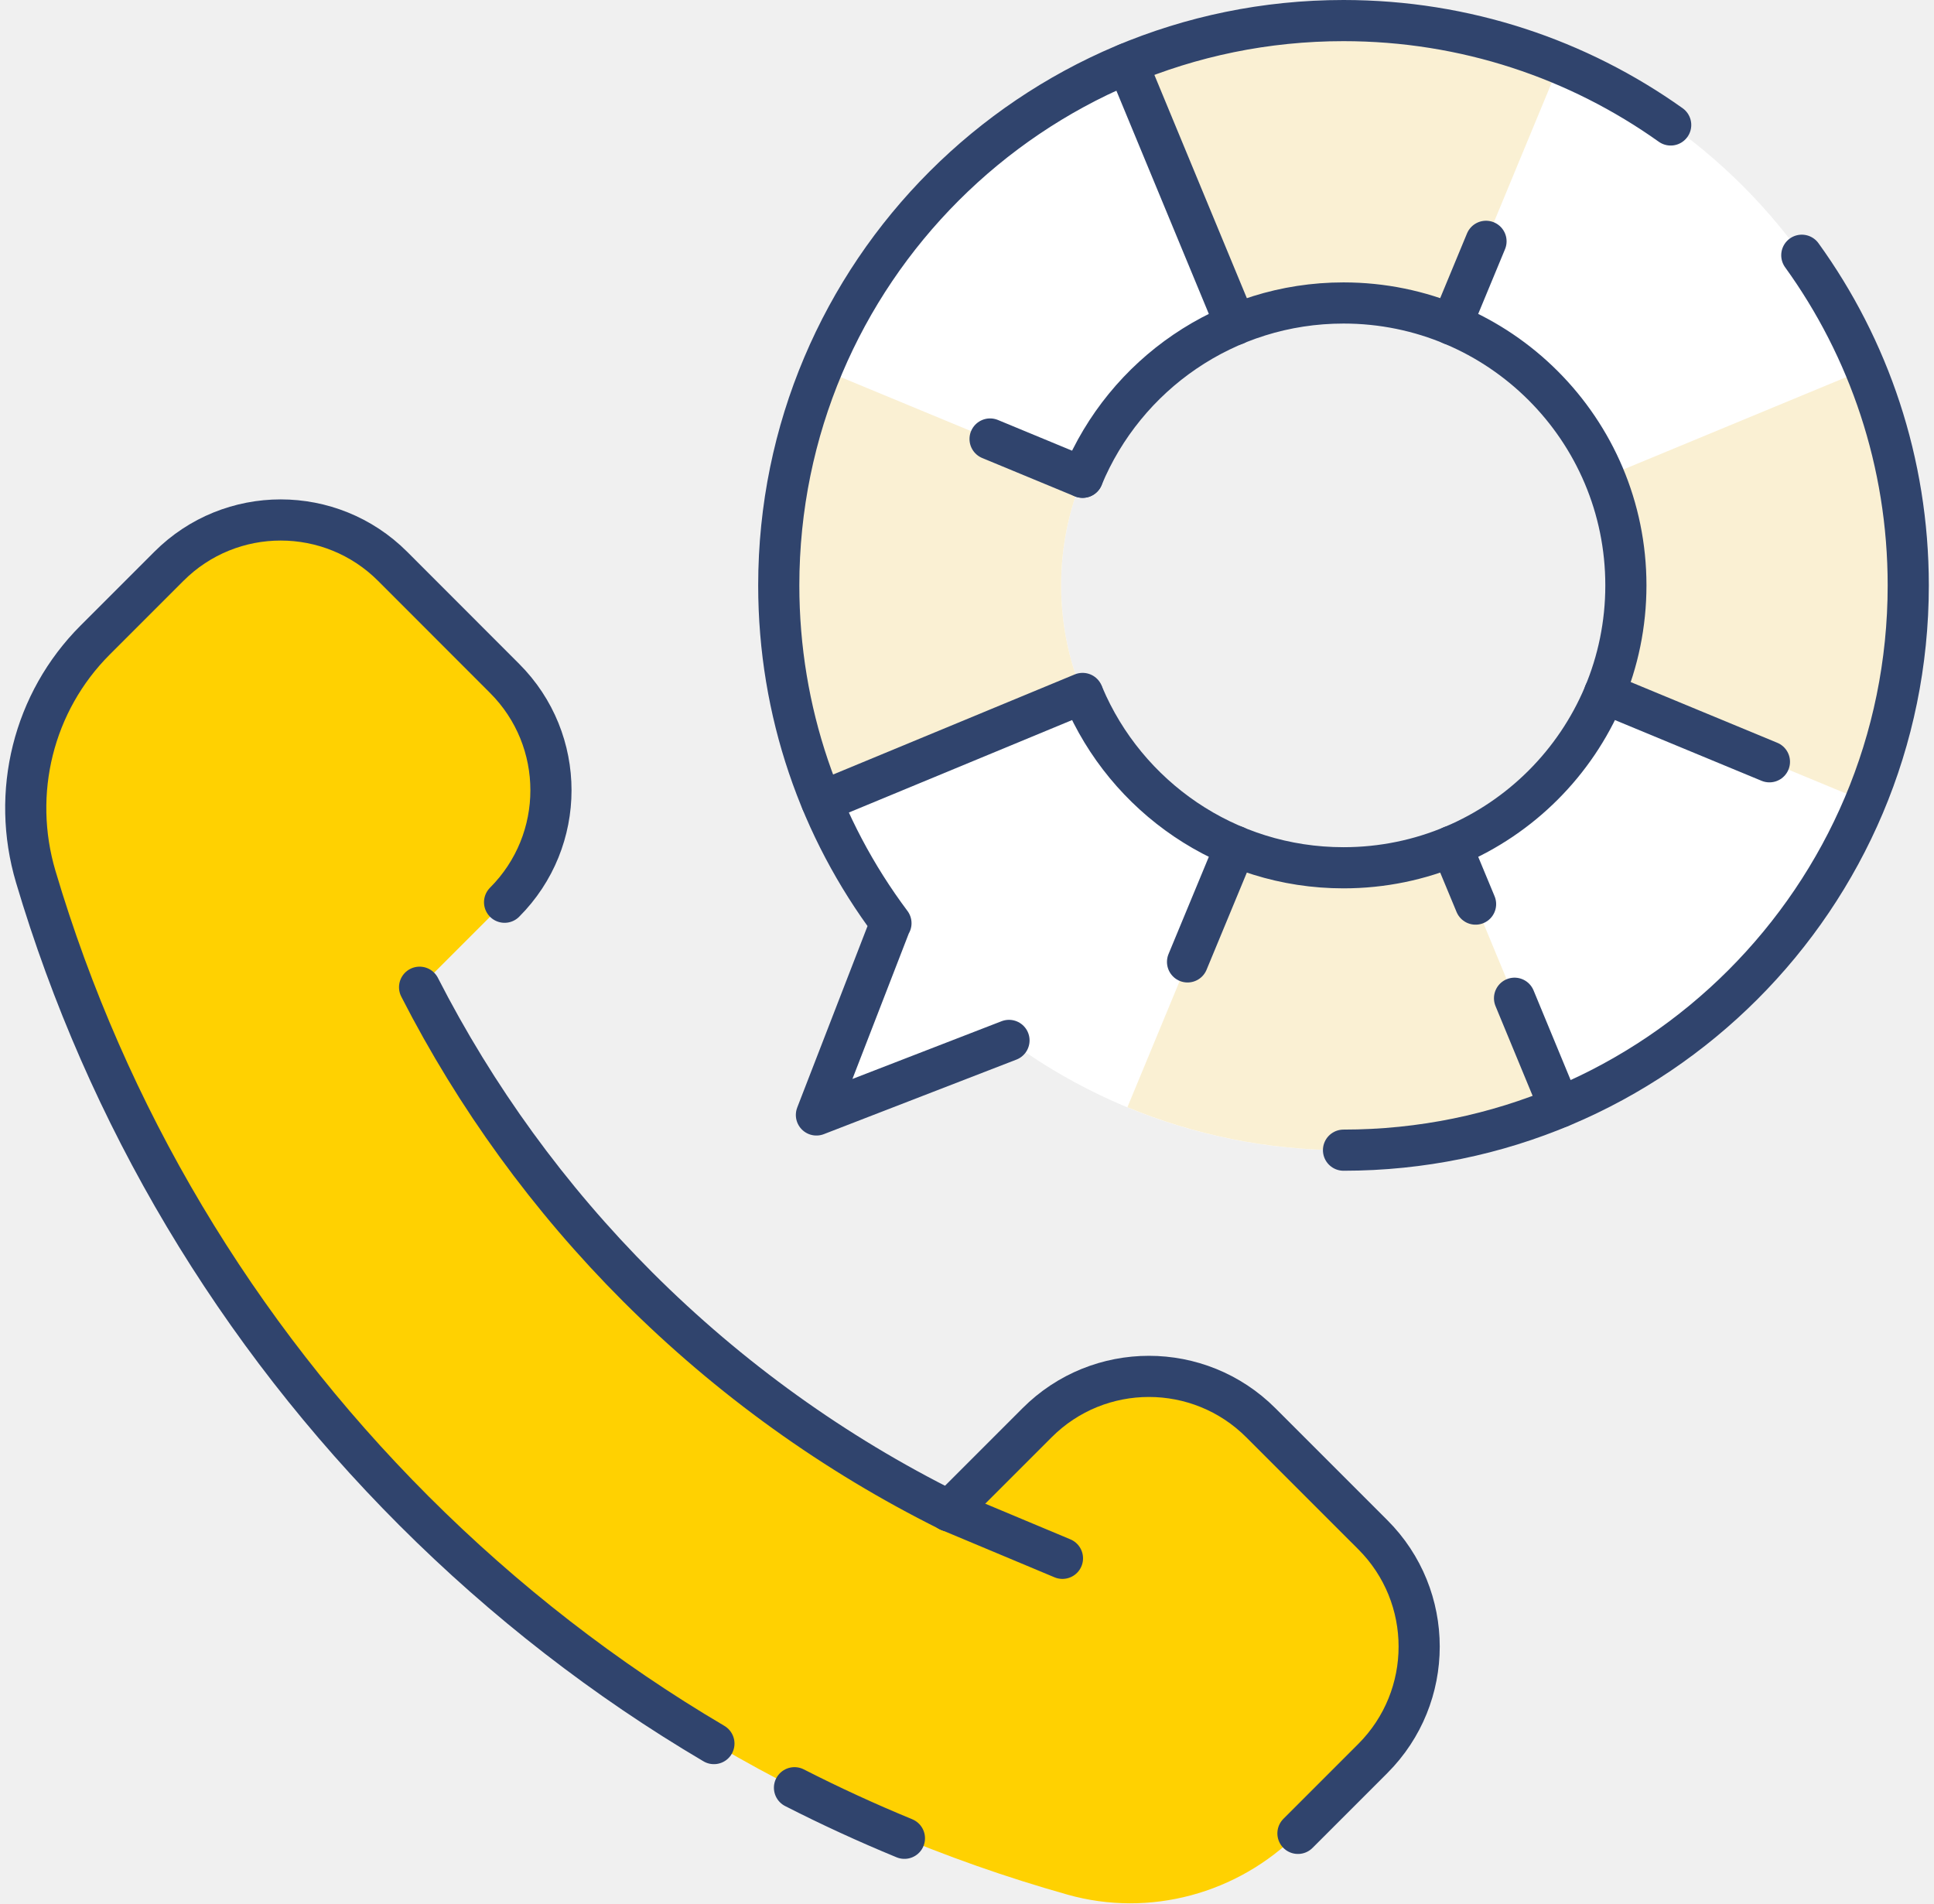
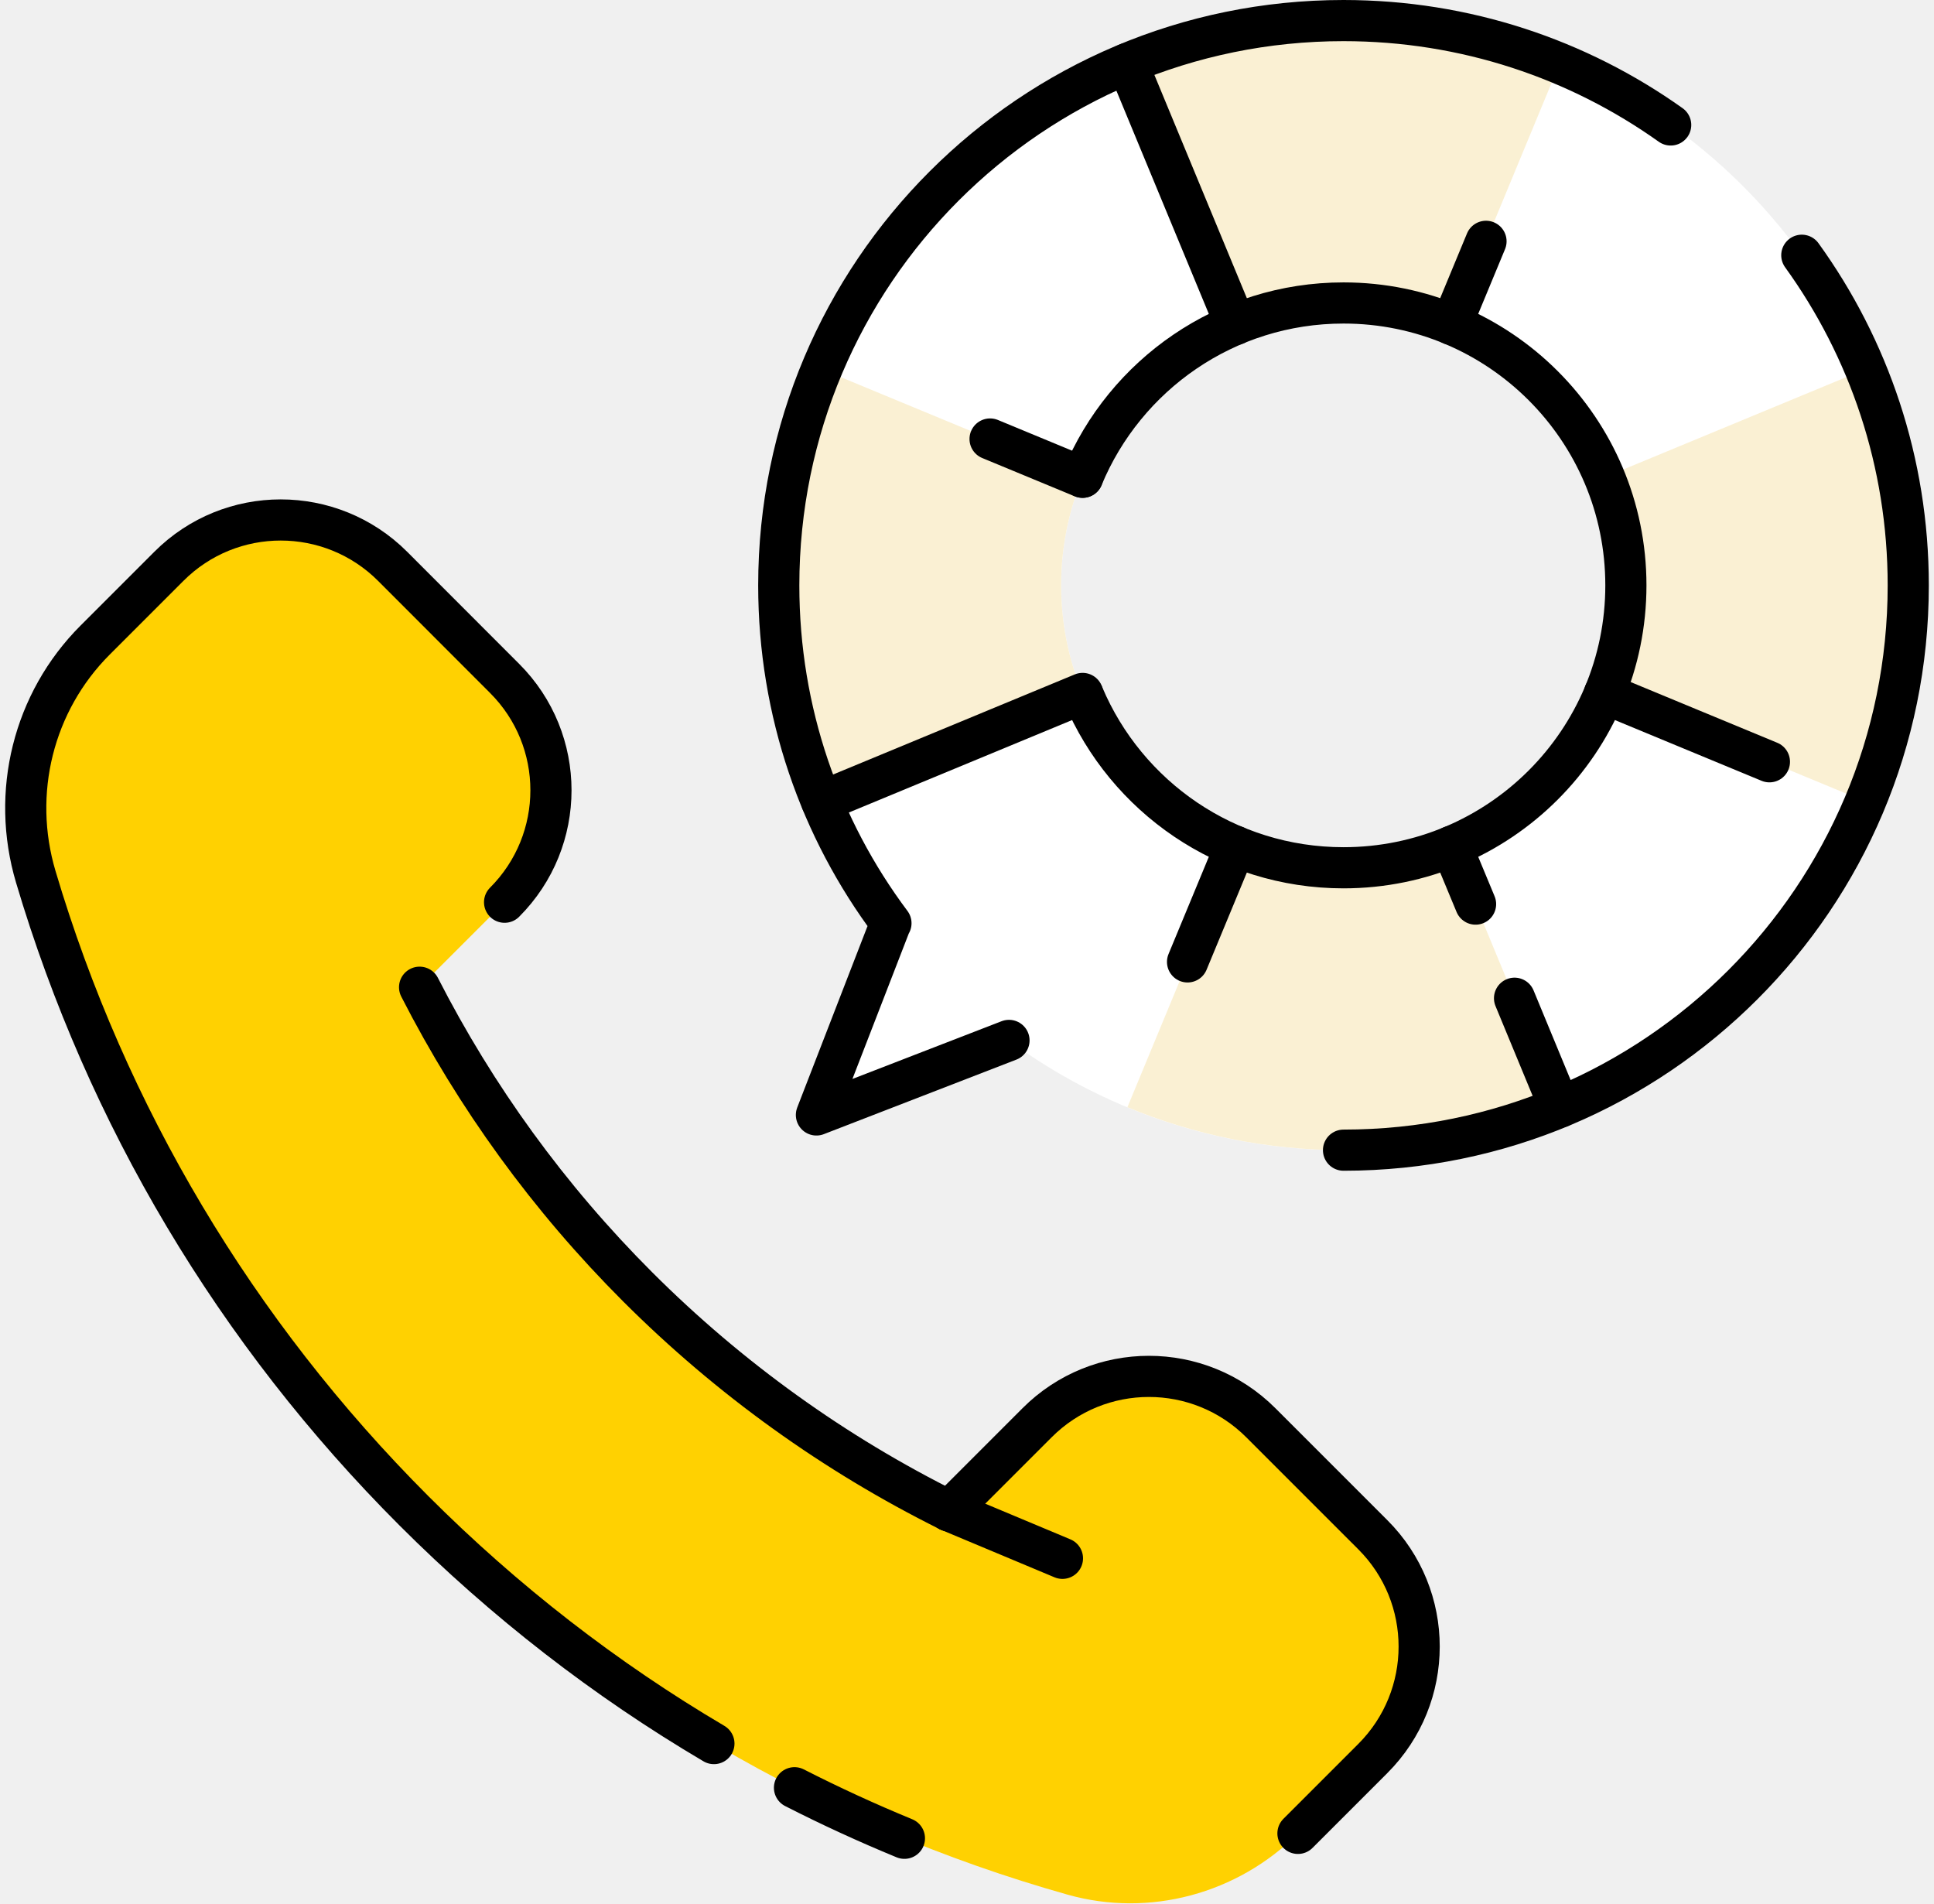
<svg xmlns="http://www.w3.org/2000/svg" width="188" height="185" viewBox="0 0 188 185" fill="none">
  <path d="M130.6 2C100.278 2 75.702 26.576 75.702 56.898C75.702 69.204 79.755 80.568 86.59 89.727L79.362 108.383L98.082 101.136C107.177 107.834 118.431 111.795 130.6 111.795C160.922 111.795 185.497 87.22 185.497 56.898C185.497 26.576 160.922 2 130.6 2ZM130.6 84.347C115.439 84.347 103.151 72.059 103.151 56.898C103.151 41.737 115.439 29.449 130.6 29.449C145.761 29.449 158.049 41.737 158.049 56.898C158.049 72.059 145.761 84.347 130.6 84.347Z" fill="white" />
  <path d="M92.245 146.848C81.146 141.331 70.935 134.02 61.987 125.081C53.35 116.444 46.24 106.626 40.787 95.958L49.04 87.705C55.051 81.693 55.051 71.949 49.04 65.947L38.17 55.05C32.159 49.038 22.415 49.038 16.413 55.05L9.248 62.214C3.228 68.234 1.05 77.055 3.475 85.216C10.365 108.419 22.909 129.509 40.229 146.839C58.053 164.662 79.819 177.408 103.782 184.16C111.752 186.402 120.316 184.069 126.171 178.213L133.445 170.939C139.457 164.928 139.457 155.183 133.445 149.181L122.566 138.302C116.555 132.291 106.811 132.291 100.809 138.302L92.245 146.848Z" fill="#FFD101" />
  <path d="M130.6 29.449C134.324 29.449 137.865 30.19 141.104 31.535L151.607 6.172C145.139 3.491 138.048 2 130.6 2C123.152 2 116.061 3.491 109.592 6.172L120.096 31.535C123.335 30.19 126.876 29.449 130.6 29.449Z" fill="#FAF0D3" />
  <path d="M158.049 56.898C158.049 60.622 157.307 64.163 155.962 67.402L181.325 77.905C184.006 71.436 185.497 64.346 185.497 56.898C185.497 49.45 184.006 42.359 181.325 35.89L155.962 46.394C157.307 49.633 158.049 53.174 158.049 56.898Z" fill="#FAF0D3" />
  <path d="M103.151 56.898C103.151 53.174 103.892 49.633 105.237 46.394L79.874 35.89C77.193 42.359 75.702 49.45 75.702 56.898C75.702 64.346 77.193 71.436 79.874 77.905L105.237 67.402C103.892 64.163 103.151 60.622 103.151 56.898Z" fill="#FAF0D3" />
  <path d="M130.6 84.346C126.876 84.346 123.335 83.605 120.096 82.26L109.592 107.623C116.061 110.304 123.161 111.795 130.6 111.795C138.038 111.795 145.139 110.304 151.607 107.623L141.104 82.26C137.865 83.605 134.324 84.346 130.6 84.346Z" fill="#FAF0D3" />
-   <path d="M126.171 178.203L133.445 170.929C139.457 164.918 139.457 155.174 133.445 149.171L122.566 138.293C116.555 132.281 106.811 132.281 100.809 138.293L92.245 146.857" stroke="#30446D" stroke-width="4" stroke-miterlimit="10" stroke-linecap="round" stroke-linejoin="round" />
-   <path d="M77.23 173.766C80.725 175.55 84.294 177.188 87.917 178.68" stroke="#30446D" stroke-width="4" stroke-miterlimit="10" stroke-linecap="round" stroke-linejoin="round" />
-   <path d="M49.049 87.696C55.06 81.684 55.06 71.94 49.049 65.938L38.17 55.05C32.159 49.038 22.415 49.038 16.413 55.05L9.248 62.214C3.228 68.234 1.05 77.055 3.475 85.216C10.365 108.419 22.909 129.509 40.229 146.839C49.058 155.668 58.849 163.253 69.398 169.475" stroke="#30446D" stroke-width="4" stroke-miterlimit="10" stroke-linecap="round" stroke-linejoin="round" />
-   <path d="M92.245 146.848C81.146 141.331 70.935 134.02 61.987 125.081C53.349 116.444 46.24 106.626 40.787 95.958" stroke="#30446D" stroke-width="4" stroke-miterlimit="10" stroke-linecap="round" stroke-linejoin="round" />
-   <path d="M175.149 24.81C181.664 33.831 185.497 44.921 185.497 56.897C185.497 87.219 160.922 111.795 130.6 111.795" stroke="#30446D" stroke-width="4" stroke-miterlimit="10" stroke-linecap="round" stroke-linejoin="round" />
-   <path d="M98.082 101.127L79.362 108.373L86.59 89.717L86.608 89.736C79.755 80.586 75.702 69.213 75.702 56.898C75.702 26.576 100.278 2 130.6 2C142.458 2 153.428 5.76 162.404 12.147" stroke="#30446D" stroke-width="4" stroke-miterlimit="10" stroke-linecap="round" stroke-linejoin="round" />
-   <path d="M120.096 31.535L109.592 6.172" stroke="#30446D" stroke-width="4" stroke-miterlimit="10" stroke-linecap="round" stroke-linejoin="round" />
-   <path d="M172.002 74.045L155.962 67.402" stroke="#30446D" stroke-width="4" stroke-miterlimit="10" stroke-linecap="round" stroke-linejoin="round" />
-   <path d="M151.607 107.624L147.225 97.028" stroke="#30446D" stroke-width="4" stroke-miterlimit="10" stroke-linecap="round" stroke-linejoin="round" />
-   <path d="M120.096 82.26L115.439 93.496" stroke="#30446D" stroke-width="4" stroke-miterlimit="10" stroke-linecap="round" stroke-linejoin="round" />
-   <path d="M79.874 77.906L105.237 67.402" stroke="#30446D" stroke-width="4" stroke-miterlimit="10" stroke-linecap="round" stroke-linejoin="round" />
-   <path d="M105.237 46.394L96.243 42.67" stroke="#30446D" stroke-width="4" stroke-miterlimit="10" stroke-linecap="round" stroke-linejoin="round" />
-   <path d="M141.103 82.26L143.437 87.878" stroke="#30446D" stroke-width="4" stroke-miterlimit="10" stroke-linecap="round" stroke-linejoin="round" />
-   <path d="M141.103 31.535L144.452 23.456" stroke="#30446D" stroke-width="4" stroke-miterlimit="10" stroke-linecap="round" stroke-linejoin="round" />
-   <path d="M105.237 46.385C109.364 36.439 119.163 29.449 130.6 29.449C145.761 29.449 158.049 41.737 158.049 56.898C158.049 72.059 145.761 84.347 130.6 84.347C119.227 84.347 109.473 77.43 105.31 67.585" stroke="#30446D" stroke-width="4" stroke-miterlimit="10" stroke-linecap="round" stroke-linejoin="round" />
-   <path d="M92.245 146.847L103.279 151.468" stroke="#30446D" stroke-width="4" stroke-miterlimit="10" stroke-linecap="round" stroke-linejoin="round" />
+   <path d="M126.171 178.203L133.445 170.929C139.457 164.918 139.457 155.174 133.445 149.171L122.566 138.293C116.555 132.281 106.811 132.281 100.809 138.293L92.245 146.857" stroke="#000000" stroke-width="4" stroke-miterlimit="10" stroke-linecap="round" stroke-linejoin="round" />
+   <path d="M77.23 173.766C80.725 175.55 84.294 177.188 87.917 178.68" stroke="#000000" stroke-width="4" stroke-miterlimit="10" stroke-linecap="round" stroke-linejoin="round" />
+   <path d="M49.049 87.696C55.06 81.684 55.06 71.94 49.049 65.938L38.17 55.05C32.159 49.038 22.415 49.038 16.413 55.05L9.248 62.214C3.228 68.234 1.05 77.055 3.475 85.216C10.365 108.419 22.909 129.509 40.229 146.839C49.058 155.668 58.849 163.253 69.398 169.475" stroke="#000000" stroke-width="4" stroke-miterlimit="10" stroke-linecap="round" stroke-linejoin="round" />
+   <path d="M92.245 146.848C81.146 141.331 70.935 134.02 61.987 125.081C53.349 116.444 46.24 106.626 40.787 95.958" stroke="#000000" stroke-width="4" stroke-miterlimit="10" stroke-linecap="round" stroke-linejoin="round" />
+   <path d="M175.149 24.81C181.664 33.831 185.497 44.921 185.497 56.897C185.497 87.219 160.922 111.795 130.6 111.795" stroke="#000000" stroke-width="4" stroke-miterlimit="10" stroke-linecap="round" stroke-linejoin="round" />
+   <path d="M98.082 101.127L79.362 108.373L86.59 89.717L86.608 89.736C79.755 80.586 75.702 69.213 75.702 56.898C75.702 26.576 100.278 2 130.6 2C142.458 2 153.428 5.76 162.404 12.147" stroke="#000000" stroke-width="4" stroke-miterlimit="10" stroke-linecap="round" stroke-linejoin="round" />
+   <path d="M120.096 31.535L109.592 6.172" stroke="#000000" stroke-width="4" stroke-miterlimit="10" stroke-linecap="round" stroke-linejoin="round" />
+   <path d="M172.002 74.045L155.962 67.402" stroke="#000000" stroke-width="4" stroke-miterlimit="10" stroke-linecap="round" stroke-linejoin="round" />
+   <path d="M151.607 107.624L147.225 97.028" stroke="#000000" stroke-width="4" stroke-miterlimit="10" stroke-linecap="round" stroke-linejoin="round" />
+   <path d="M120.096 82.26L115.439 93.496" stroke="#000000" stroke-width="4" stroke-miterlimit="10" stroke-linecap="round" stroke-linejoin="round" />
+   <path d="M79.874 77.906L105.237 67.402" stroke="#000000" stroke-width="4" stroke-miterlimit="10" stroke-linecap="round" stroke-linejoin="round" />
+   <path d="M105.237 46.394L96.243 42.67" stroke="#000000" stroke-width="4" stroke-miterlimit="10" stroke-linecap="round" stroke-linejoin="round" />
+   <path d="M141.103 82.26L143.437 87.878" stroke="#000000" stroke-width="4" stroke-miterlimit="10" stroke-linecap="round" stroke-linejoin="round" />
+   <path d="M141.103 31.535L144.452 23.456" stroke="#000000" stroke-width="4" stroke-miterlimit="10" stroke-linecap="round" stroke-linejoin="round" />
+   <path d="M105.237 46.385C109.364 36.439 119.163 29.449 130.6 29.449C145.761 29.449 158.049 41.737 158.049 56.898C158.049 72.059 145.761 84.347 130.6 84.347C119.227 84.347 109.473 77.43 105.31 67.585" stroke="#000000" stroke-width="4" stroke-miterlimit="10" stroke-linecap="round" stroke-linejoin="round" />
+   <path d="M92.245 146.847L103.279 151.468" stroke="#000000" stroke-width="4" stroke-miterlimit="10" stroke-linecap="round" stroke-linejoin="round" />
</svg>
